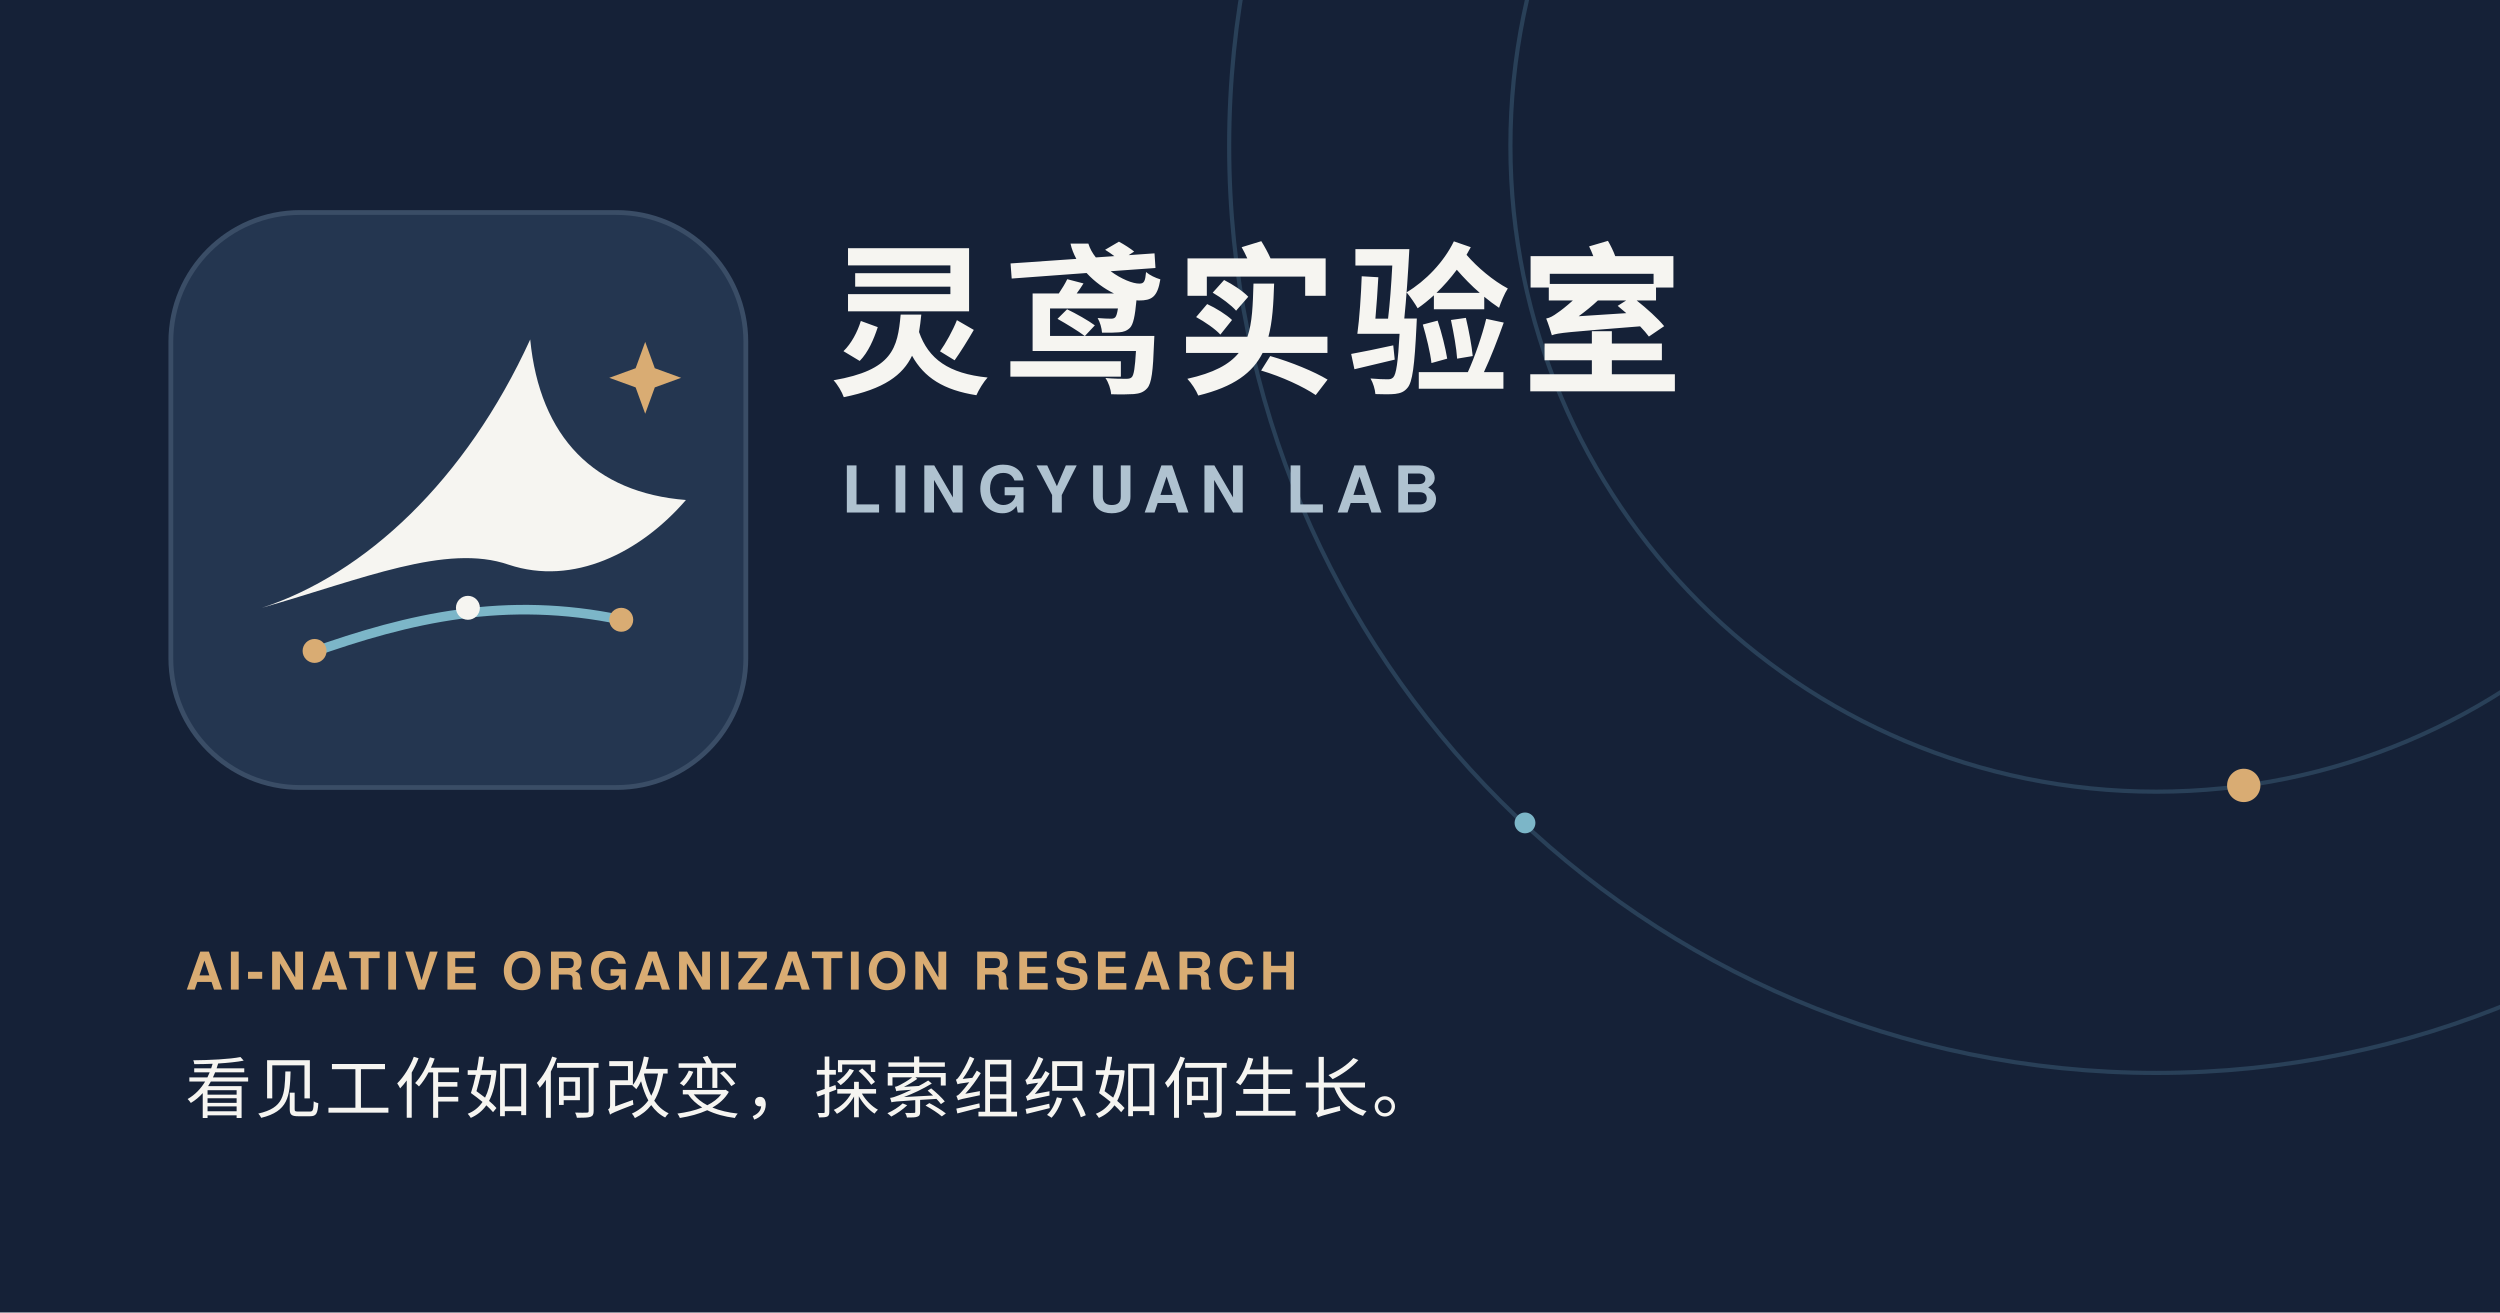
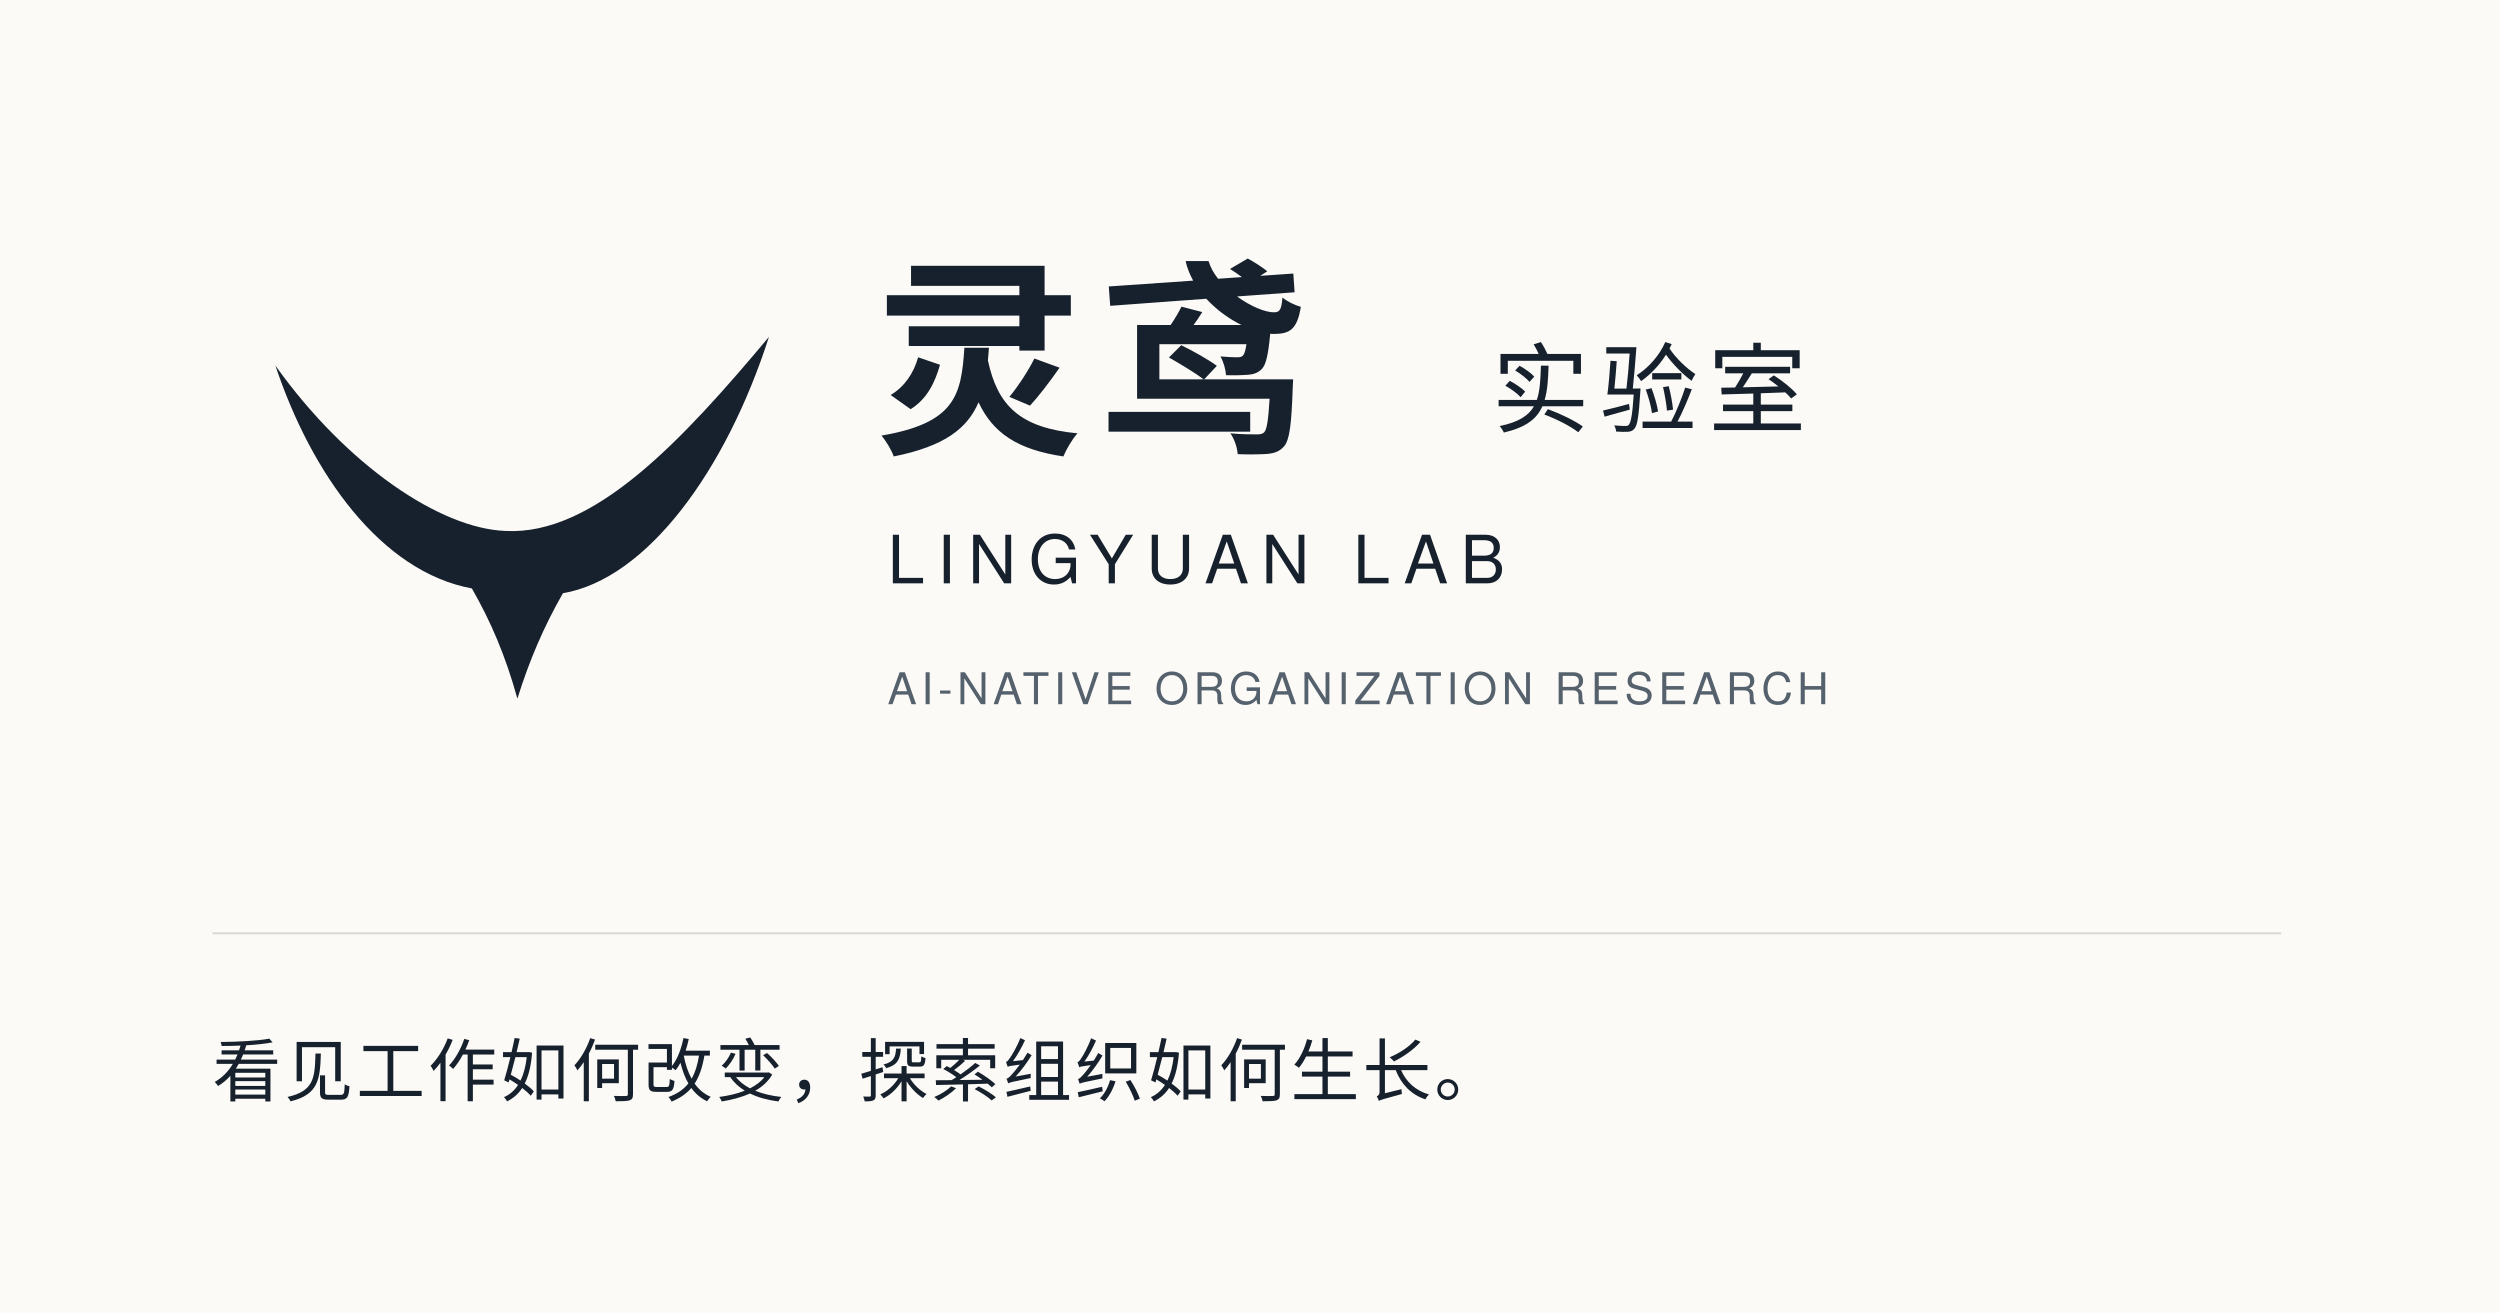
<svg xmlns="http://www.w3.org/2000/svg" viewBox="0 0 1200 630" role="img" aria-labelledby="title desc">
-   <rect width="1200" height="630" fill="#152137" />
-   <circle cx="1035" cy="70" r="310" fill="none" stroke="#294058" stroke-width="2" />
-   <circle cx="1035" cy="70" r="445" fill="none" stroke="#294058" stroke-width="2" />
-   <circle cx="1077" cy="377" r="8" fill="#D9AC73" />
-   <circle cx="732" cy="395" r="5" fill="#7CB6C8" />
-   <g transform="translate(82 102) scale(1.15)">
-     <rect width="240" height="240" rx="54" fill="#243650" stroke="#3A4D66" stroke-width="2" />
-     <path d="M38 165 C81 151 123 112 150 53 C154 94 177 117 215 120 C196 142 168 156 141 147 C115 138 80 153 38 165 Z" fill="#F6F5F1" />
-     <path d="M58 184 C100 169 140 160 188 170" fill="none" stroke="#7CB6C8" stroke-width="4" stroke-linecap="round" />
-     <circle cx="60" cy="183" r="5" fill="#D9AC73" />
-     <circle cx="124" cy="165" r="5" fill="#F6F5F1" />
-     <circle cx="188" cy="170" r="5" fill="#D9AC73" />
-     <path d="M198 54 L202 65 L213 69 L202 73 L198 84 L194 73 L183 69 L194 65 Z" fill="#D9AC73" />
+   <rect width="1200" height="630" fill="#FBFAF7" />
+   <g transform="translate(100 95) scale(1.15)">
+     <path d="M28 70 C58 112 97 138 124 139 C161 141 198 101 234 58 C216 114 183 159 148 165 C140 179 134 193 129 209 C124 191 118 177 110 163 C72 156 43 115 28 70 Z" fill="#17212D" />
  </g>
-   <text x="398" y="183" fill="#F6F5F1" font-family="PingFang SC, Noto Sans CJK SC, sans-serif" font-size="78" font-weight="600" letter-spacing="5">灵鸢实验室</text>
-   <text x="404" y="246" fill="#AFC2D0" font-family="Avenir Next, Helvetica Neue, sans-serif" font-size="31" font-weight="600" letter-spacing="5">LINGYUAN LAB</text>
-   <text x="89" y="475" fill="#D9AC73" font-family="Avenir Next, Helvetica Neue, sans-serif" font-size="25" font-weight="600" letter-spacing="2.2">AI-NATIVE ORGANIZATION RESEARCH</text>
-   <text x="89" y="534" fill="#F6F5F1" font-family="PingFang SC, Noto Sans CJK SC, sans-serif" font-size="32" letter-spacing="1.5">看见工作如何改变，探索组织如何生长。</text>
+   <text x="420" y="210" fill="#17212D" font-family="Songti SC, STSong, serif" font-size="100" font-weight="600" letter-spacing="7">灵鸢</text>
+   <text x="716" y="204" fill="#17212D" font-family="Songti SC, STSong, serif" font-size="47" font-weight="500" letter-spacing="5">实验室</text>
+   <text x="426" y="280" fill="#17212D" font-family="Avenir Next, Helvetica Neue, sans-serif" font-size="32" font-weight="500" letter-spacing="6">LINGYUAN LAB</text>
+   <text x="426" y="338" fill="#55616C" font-family="Avenir Next, Helvetica Neue, sans-serif" font-size="21" font-weight="500" letter-spacing="2.2">AI-NATIVE ORGANIZATION RESEARCH</text>
+   <path d="M102 448 L1095 448" stroke="#DADAD5" stroke-width="1" />
+   <text x="102" y="526" fill="#17212D" font-family="Songti SC, STSong, serif" font-size="33" letter-spacing="1.5">看见工作如何改变，探索组织如何生长。</text>
</svg>
